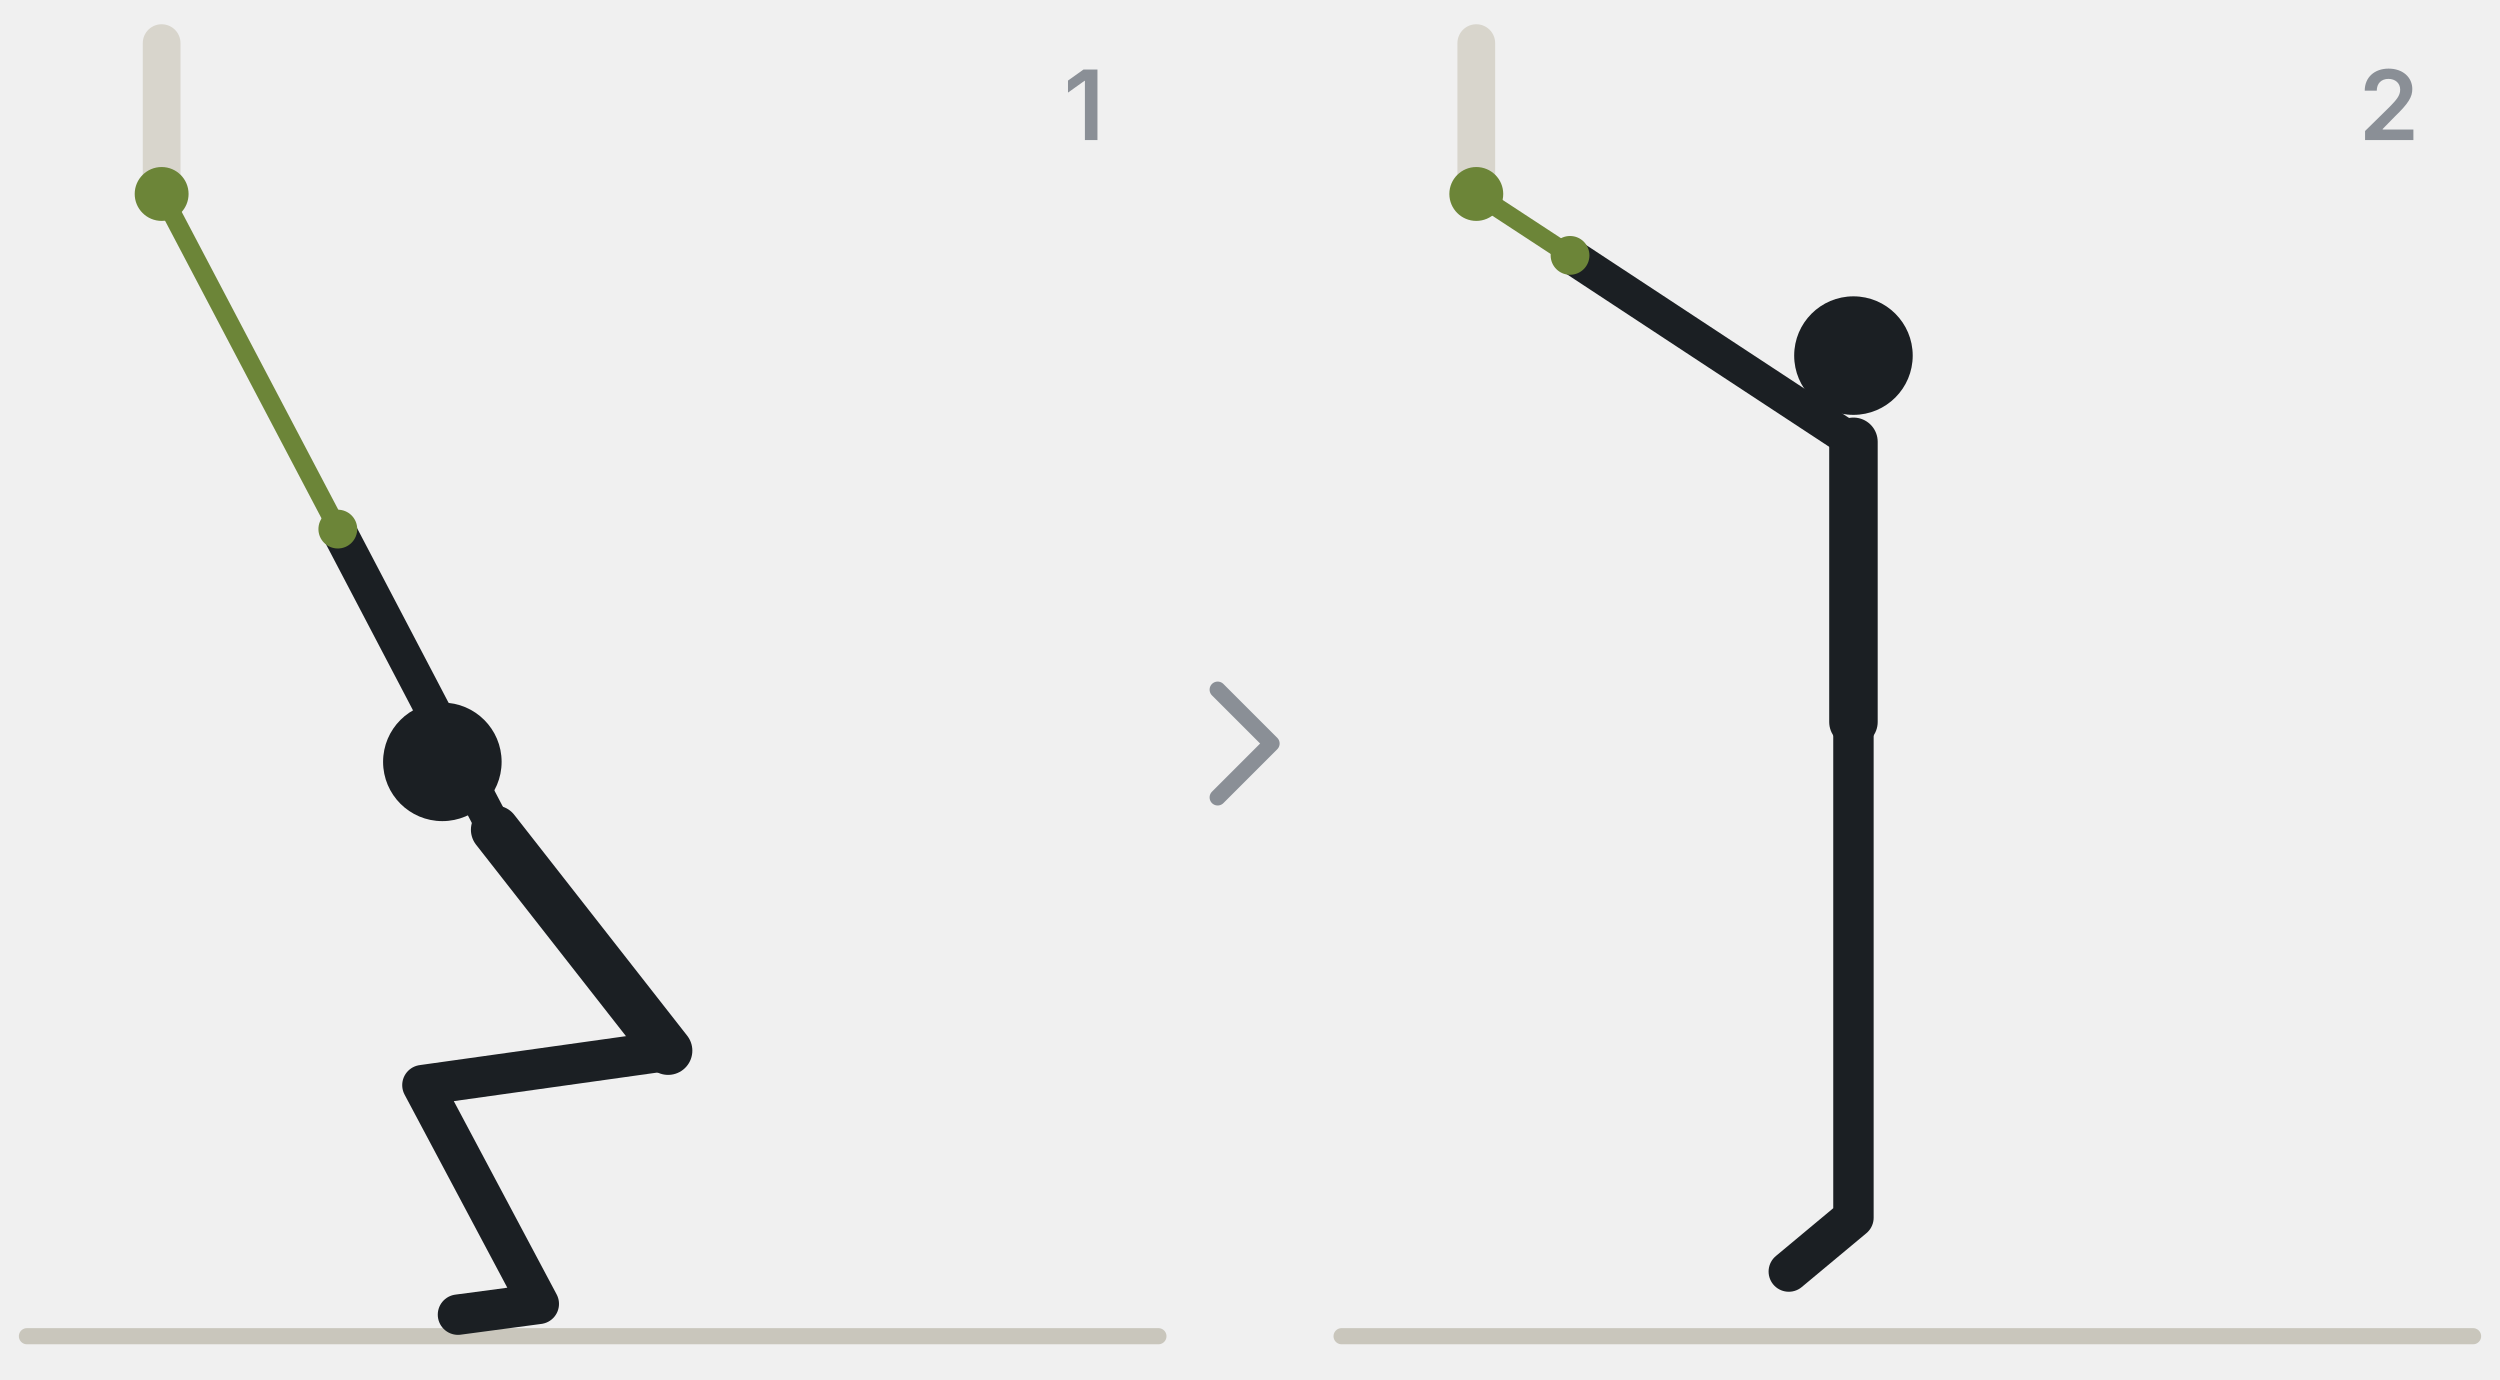
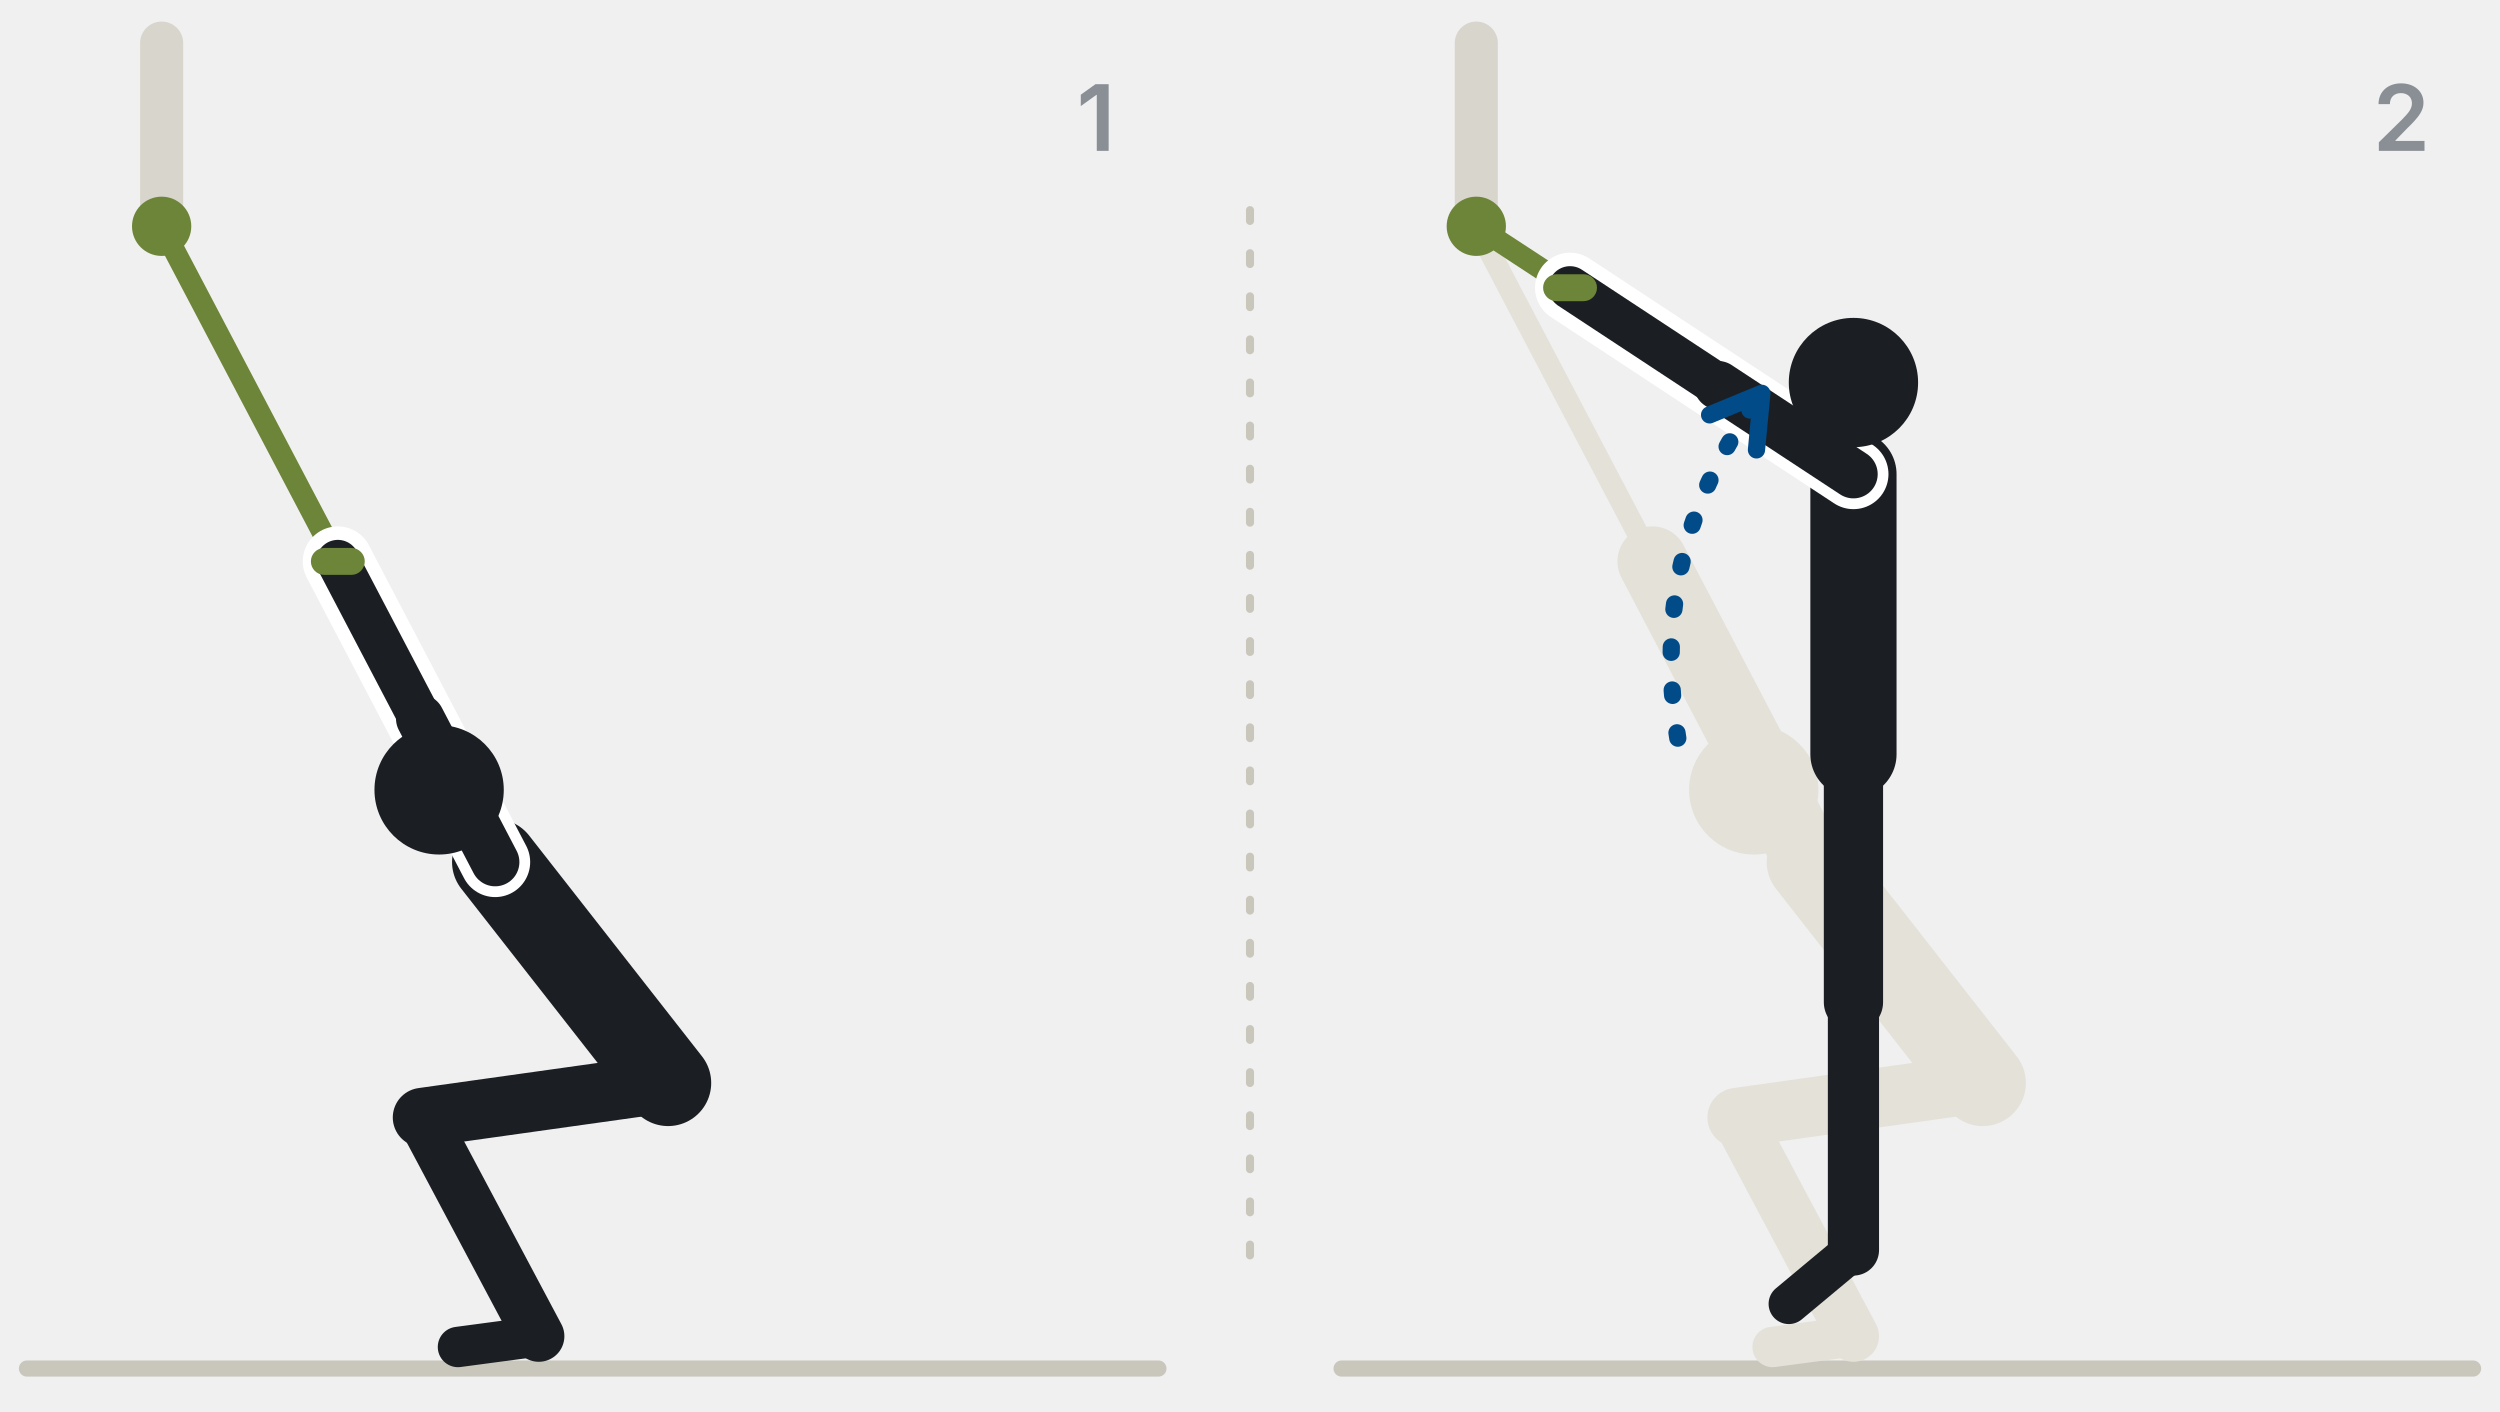
- <svg xmlns="http://www.w3.org/2000/svg" viewBox="-30 -248 464 256" role="img">
+ <svg xmlns="http://www.w3.org/2000/svg" viewBox="-30 -254 464 262" role="img">
  <g transform="translate(0,0)">
-     <line x1="0" y1="-212" x2="0" y2="-240" stroke="#D8D5CC" stroke-width="7" stroke-linecap="round" />
+     <line x1="0" y1="-212" x2="0" y2="-246" stroke="#D8D5CC" stroke-width="8" stroke-linecap="round" />
    <line x1="-25" y1="0" x2="185" y2="0" stroke="#C9C6BC" stroke-width="3" stroke-linecap="round" />
-     <polyline points="0,-212 32.7,-149.8" fill="none" stroke="#6C8538" stroke-width="3.5" stroke-linecap="round" stroke-linejoin="round" />
-     <circle cx="0" cy="-212" r="5" fill="#6C8538" />
-     <polyline points="94,-53 48.4,-46.6 70,-6 55,-4" fill="none" stroke="#1B1F23" stroke-width="7.5" stroke-linecap="round" stroke-linejoin="round" />
-     <polyline points="94,-53 61.9,-94" fill="none" stroke="#1B1F23" stroke-width="9" stroke-linecap="round" stroke-linejoin="round" />
-     <polyline points="61.9,-94 48,-120.6 32.7,-149.8" fill="none" stroke="#1B1F23" stroke-width="6.5" stroke-linecap="round" stroke-linejoin="round" />
-     <circle cx="32.7" cy="-149.8" r="3.6" fill="#6C8538" />
-     <circle cx="52.1" cy="-106.6" r="11" fill="#1B1F23" />
-     <text x="175" y="-222" text-anchor="end" font-family="-apple-system,system-ui,sans-serif" font-size="18" font-weight="600" fill="#8A8F96">1</text>
+     <polyline points="0,-212 32.7,-149.8" fill="none" stroke="#6C8538" stroke-width="4" stroke-linecap="round" stroke-linejoin="round" />
+     <circle cx="0" cy="-212" r="5.5" fill="#6C8538" />
+     <polyline points="94,-53 48.4,-46.6" fill="none" stroke="#1B1F23" stroke-width="11" stroke-linecap="round" stroke-linejoin="round" />
+     <polyline points="48.4,-46.6 70,-6" fill="none" stroke="#1B1F23" stroke-width="9.5" stroke-linecap="round" stroke-linejoin="round" />
+     <polyline points="70,-6 55,-4" fill="none" stroke="#1B1F23" stroke-width="7.5" stroke-linecap="round" stroke-linejoin="round" />
+     <polyline points="94,-53 61.9,-94" fill="none" stroke="#1B1F23" stroke-width="16" stroke-linecap="round" stroke-linejoin="round" />
+     <polyline points="61.9,-94 48,-120.6 32.7,-149.8" fill="none" stroke="#FFFFFF" stroke-width="13" stroke-linecap="round" stroke-linejoin="round" />
+     <polyline points="61.9,-94 48,-120.6" fill="none" stroke="#1B1F23" stroke-width="9" stroke-linecap="round" stroke-linejoin="round" />
+     <polyline points="48,-120.6 32.7,-149.8" fill="none" stroke="#1B1F23" stroke-width="8" stroke-linecap="round" stroke-linejoin="round" />
+     <circle cx="51.5" cy="-107.4" r="12" fill="#1B1F23" />
+     <rect x="27.7" y="-152.3" width="10" height="5" rx="2.5" fill="#6C8538" />
+     <text x="177" y="-226" text-anchor="end" font-family="-apple-system,system-ui,sans-serif" font-size="17" font-weight="600" fill="#8A8F96">1</text>
  </g>
  <g transform="translate(244,0)">
-     <line x1="0" y1="-212" x2="0" y2="-240" stroke="#D8D5CC" stroke-width="7" stroke-linecap="round" />
+     <line x1="0" y1="-212" x2="0" y2="-246" stroke="#D8D5CC" stroke-width="8" stroke-linecap="round" />
    <line x1="-25" y1="0" x2="185" y2="0" stroke="#C9C6BC" stroke-width="3" stroke-linecap="round" />
-     <polyline points="0,-212 17.4,-200.6" fill="none" stroke="#6C8538" stroke-width="3.5" stroke-linecap="round" stroke-linejoin="round" />
-     <circle cx="0" cy="-212" r="5" fill="#6C8538" />
-     <polyline points="70,-114 70,-68 70,-22 58,-12" fill="none" stroke="#1B1F23" stroke-width="7.5" stroke-linecap="round" stroke-linejoin="round" />
-     <polyline points="70,-114 70,-166" fill="none" stroke="#1B1F23" stroke-width="9" stroke-linecap="round" stroke-linejoin="round" />
-     <polyline points="70,-166 44.9,-182.5 17.4,-200.6" fill="none" stroke="#1B1F23" stroke-width="6.5" stroke-linecap="round" stroke-linejoin="round" />
-     <circle cx="17.4" cy="-200.6" r="3.6" fill="#6C8538" />
-     <circle cx="70" cy="-182" r="11" fill="#1B1F23" />
-     <text x="175" y="-222" text-anchor="end" font-family="-apple-system,system-ui,sans-serif" font-size="18" font-weight="600" fill="#8A8F96">2</text>
+     <polyline points="0,-212 32.7,-149.8" fill="none" stroke="#E4E1D8" stroke-width="4" stroke-linecap="round" stroke-linejoin="round" />
+     <polyline points="94,-53 48.4,-46.6" fill="none" stroke="#E4E1D8" stroke-width="11" stroke-linecap="round" stroke-linejoin="round" />
+     <polyline points="48.4,-46.6 70,-6" fill="none" stroke="#E4E1D8" stroke-width="9.5" stroke-linecap="round" stroke-linejoin="round" />
+     <polyline points="70,-6 55,-4" fill="none" stroke="#E4E1D8" stroke-width="7.5" stroke-linecap="round" stroke-linejoin="round" />
+     <polyline points="94,-53 61.9,-94" fill="none" stroke="#E4E1D8" stroke-width="16" stroke-linecap="round" stroke-linejoin="round" />
+     <polyline points="61.9,-94 48,-120.6 32.7,-149.8" fill="none" stroke="#E4E1D8" stroke-width="13" stroke-linecap="round" stroke-linejoin="round" />
+     <polyline points="61.9,-94 48,-120.6" fill="none" stroke="#E4E1D8" stroke-width="9" stroke-linecap="round" stroke-linejoin="round" />
+     <polyline points="48,-120.6 32.7,-149.8" fill="none" stroke="#E4E1D8" stroke-width="8" stroke-linecap="round" stroke-linejoin="round" />
+     <circle cx="51.5" cy="-107.4" r="12" fill="#E4E1D8" />
+     <polyline points="0,-212 17.4,-200.6" fill="none" stroke="#6C8538" stroke-width="4" stroke-linecap="round" stroke-linejoin="round" />
+     <circle cx="0" cy="-212" r="5.5" fill="#6C8538" />
+     <polyline points="70,-114 70,-68" fill="none" stroke="#1B1F23" stroke-width="11" stroke-linecap="round" stroke-linejoin="round" />
+     <polyline points="70,-68 70,-22" fill="none" stroke="#1B1F23" stroke-width="9.5" stroke-linecap="round" stroke-linejoin="round" />
+     <polyline points="70,-22 58,-12" fill="none" stroke="#1B1F23" stroke-width="7.5" stroke-linecap="round" stroke-linejoin="round" />
+     <polyline points="70,-114 70,-166" fill="none" stroke="#1B1F23" stroke-width="16" stroke-linecap="round" stroke-linejoin="round" />
+     <polyline points="70,-166 44.9,-182.5 17.4,-200.6" fill="none" stroke="#FFFFFF" stroke-width="13" stroke-linecap="round" stroke-linejoin="round" />
+     <polyline points="70,-166 44.9,-182.5" fill="none" stroke="#1B1F23" stroke-width="9" stroke-linecap="round" stroke-linejoin="round" />
+     <polyline points="44.9,-182.5 17.4,-200.6" fill="none" stroke="#1B1F23" stroke-width="8" stroke-linecap="round" stroke-linejoin="round" />
+     <circle cx="70" cy="-183" r="12" fill="#1B1F23" />
+     <rect x="12.4" y="-203.1" width="10" height="5" rx="2.5" fill="#6C8538" />
+     <path d="M 37.4,-117 Q 31.6,-152.3 53,-181" fill="none" stroke="#024B89" stroke-width="3.2" stroke-linecap="round" stroke-dasharray="1 7" />
+     <path d="M 43.3,-177 L 53,-181 L 52,-170.5" fill="none" stroke="#024B89" stroke-width="3.2" stroke-linecap="round" stroke-linejoin="round" />
+     <text x="177" y="-226" text-anchor="end" font-family="-apple-system,system-ui,sans-serif" font-size="17" font-weight="600" fill="#8A8F96">2</text>
  </g>
-   <path d="M 196 -120 L 206 -110 L 196 -100" fill="none" stroke="#8A8F96" stroke-width="3" stroke-linecap="round" stroke-linejoin="round" />
+   <line x1="202" y1="-215" x2="202" y2="-20" stroke="#C9C6BC" stroke-width="1.5" stroke-dasharray="2 6" stroke-linecap="round" />
</svg>
